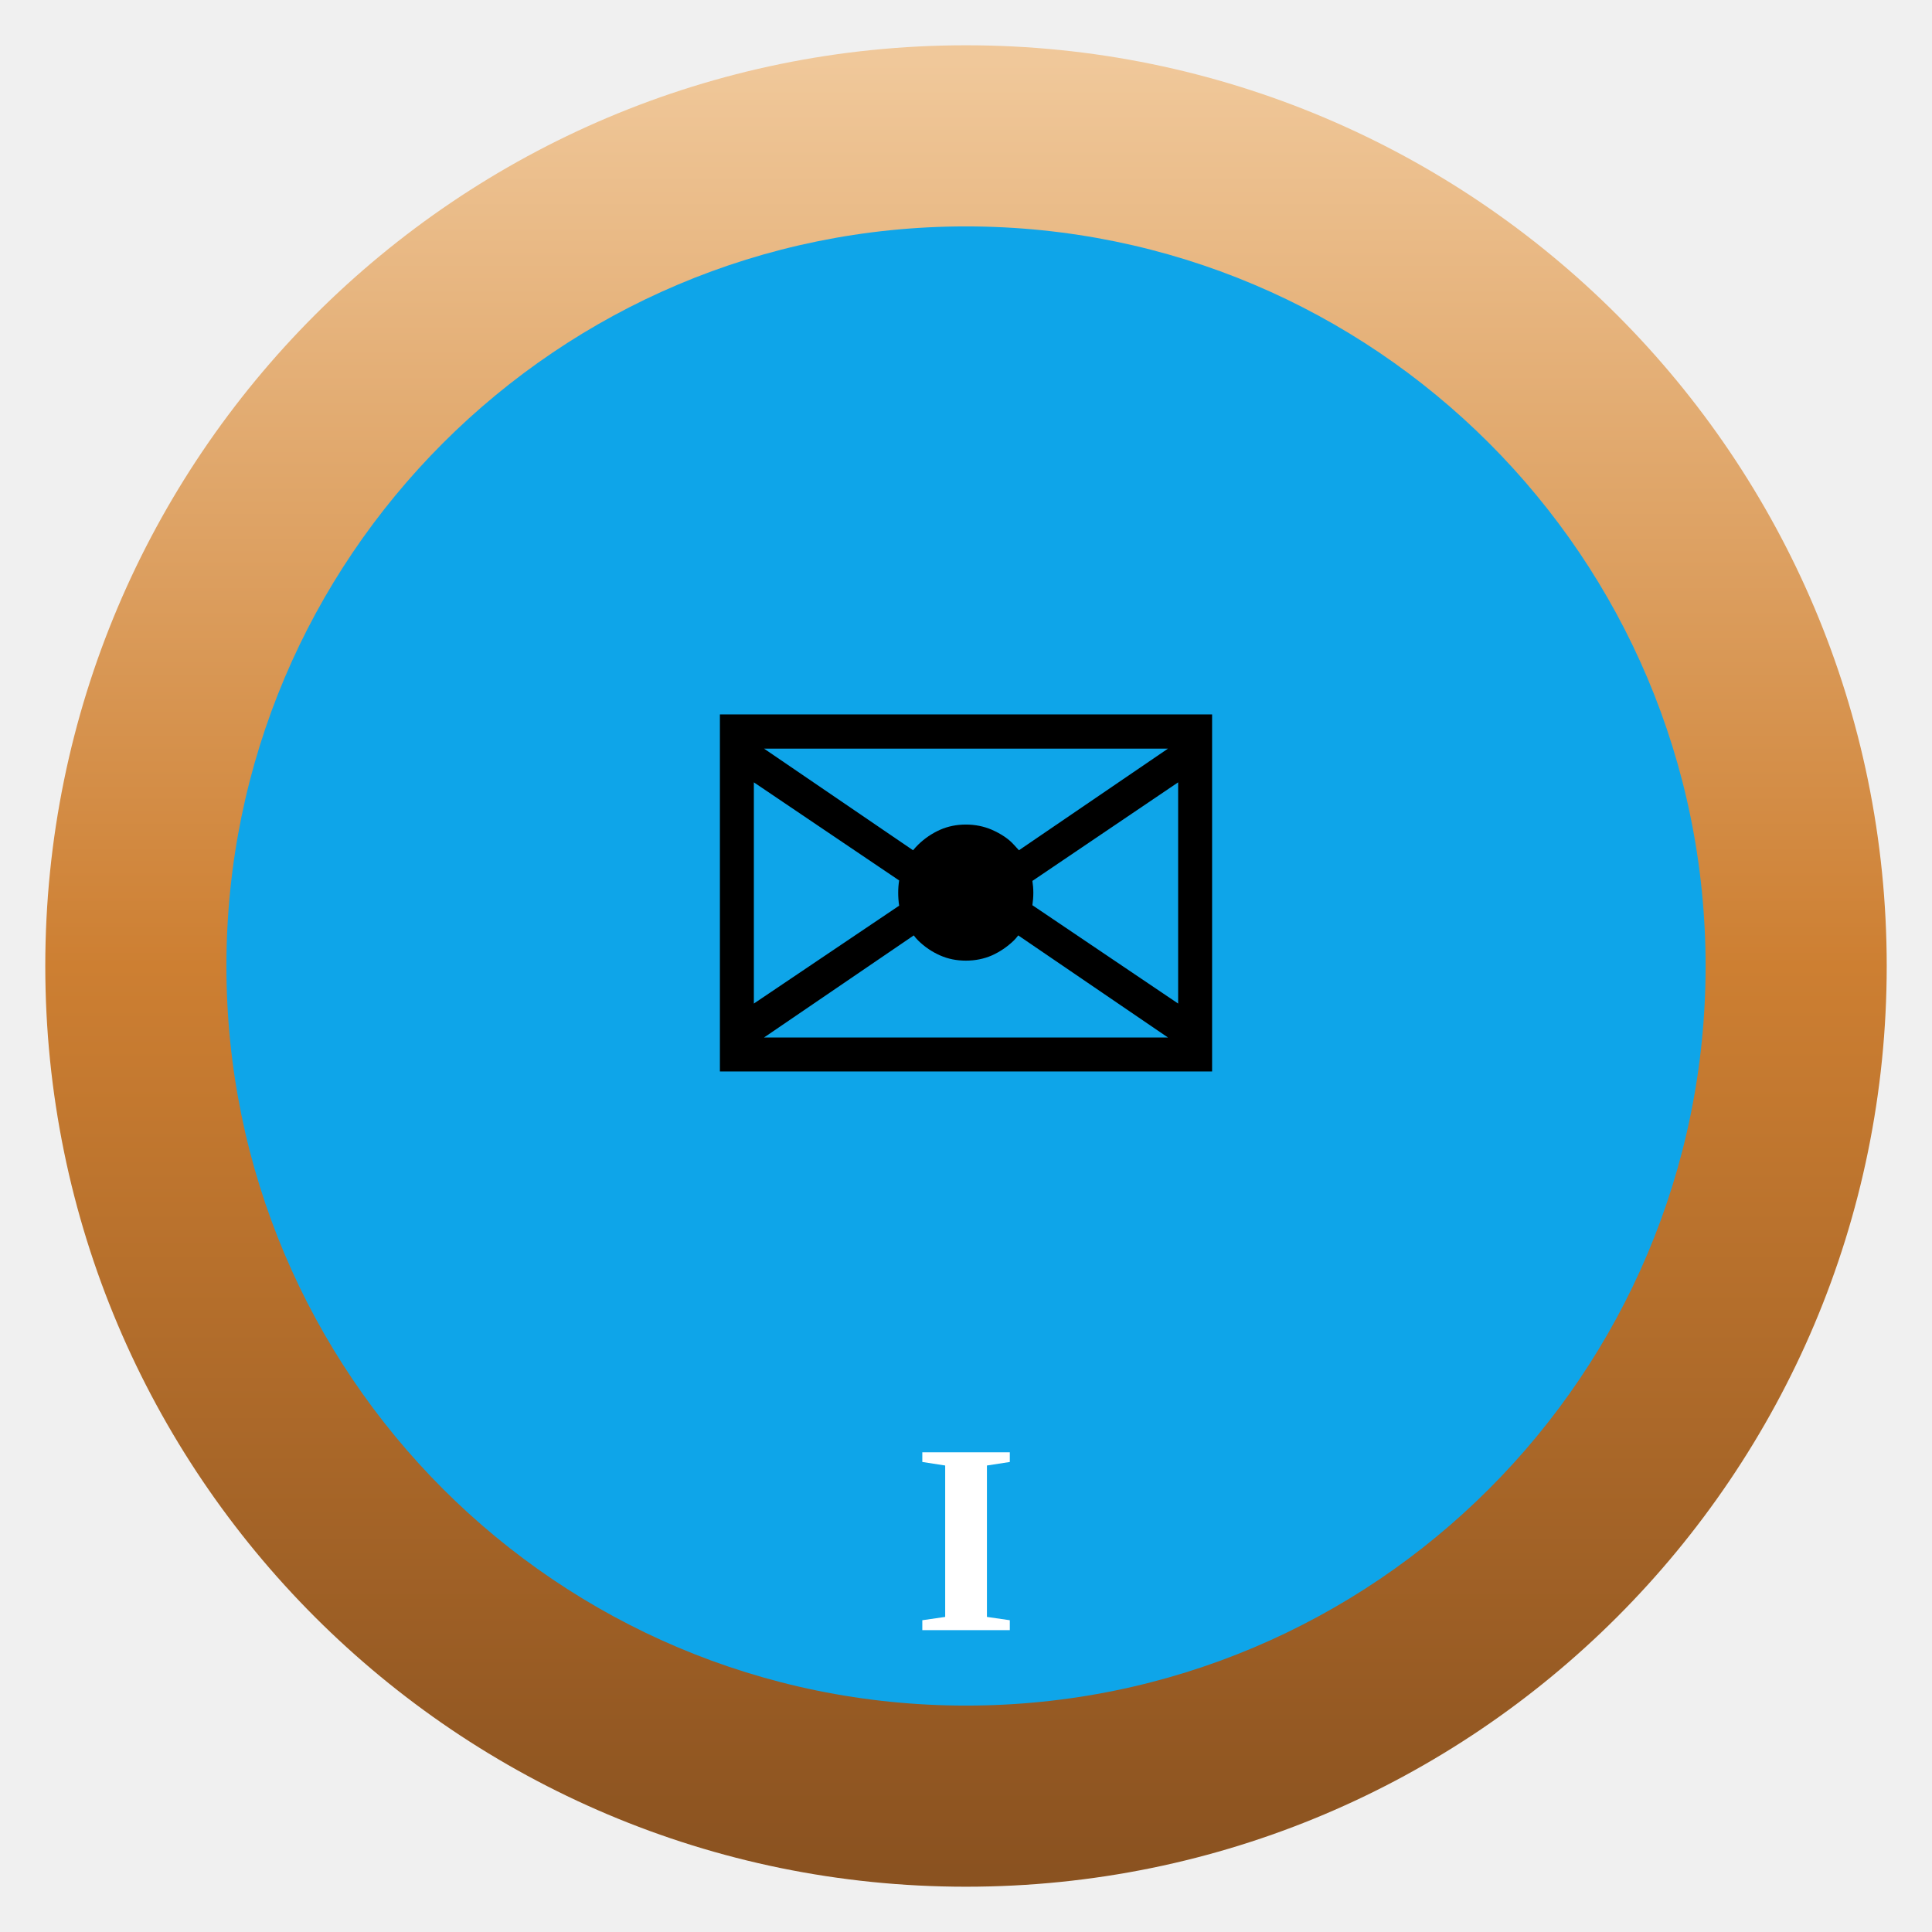
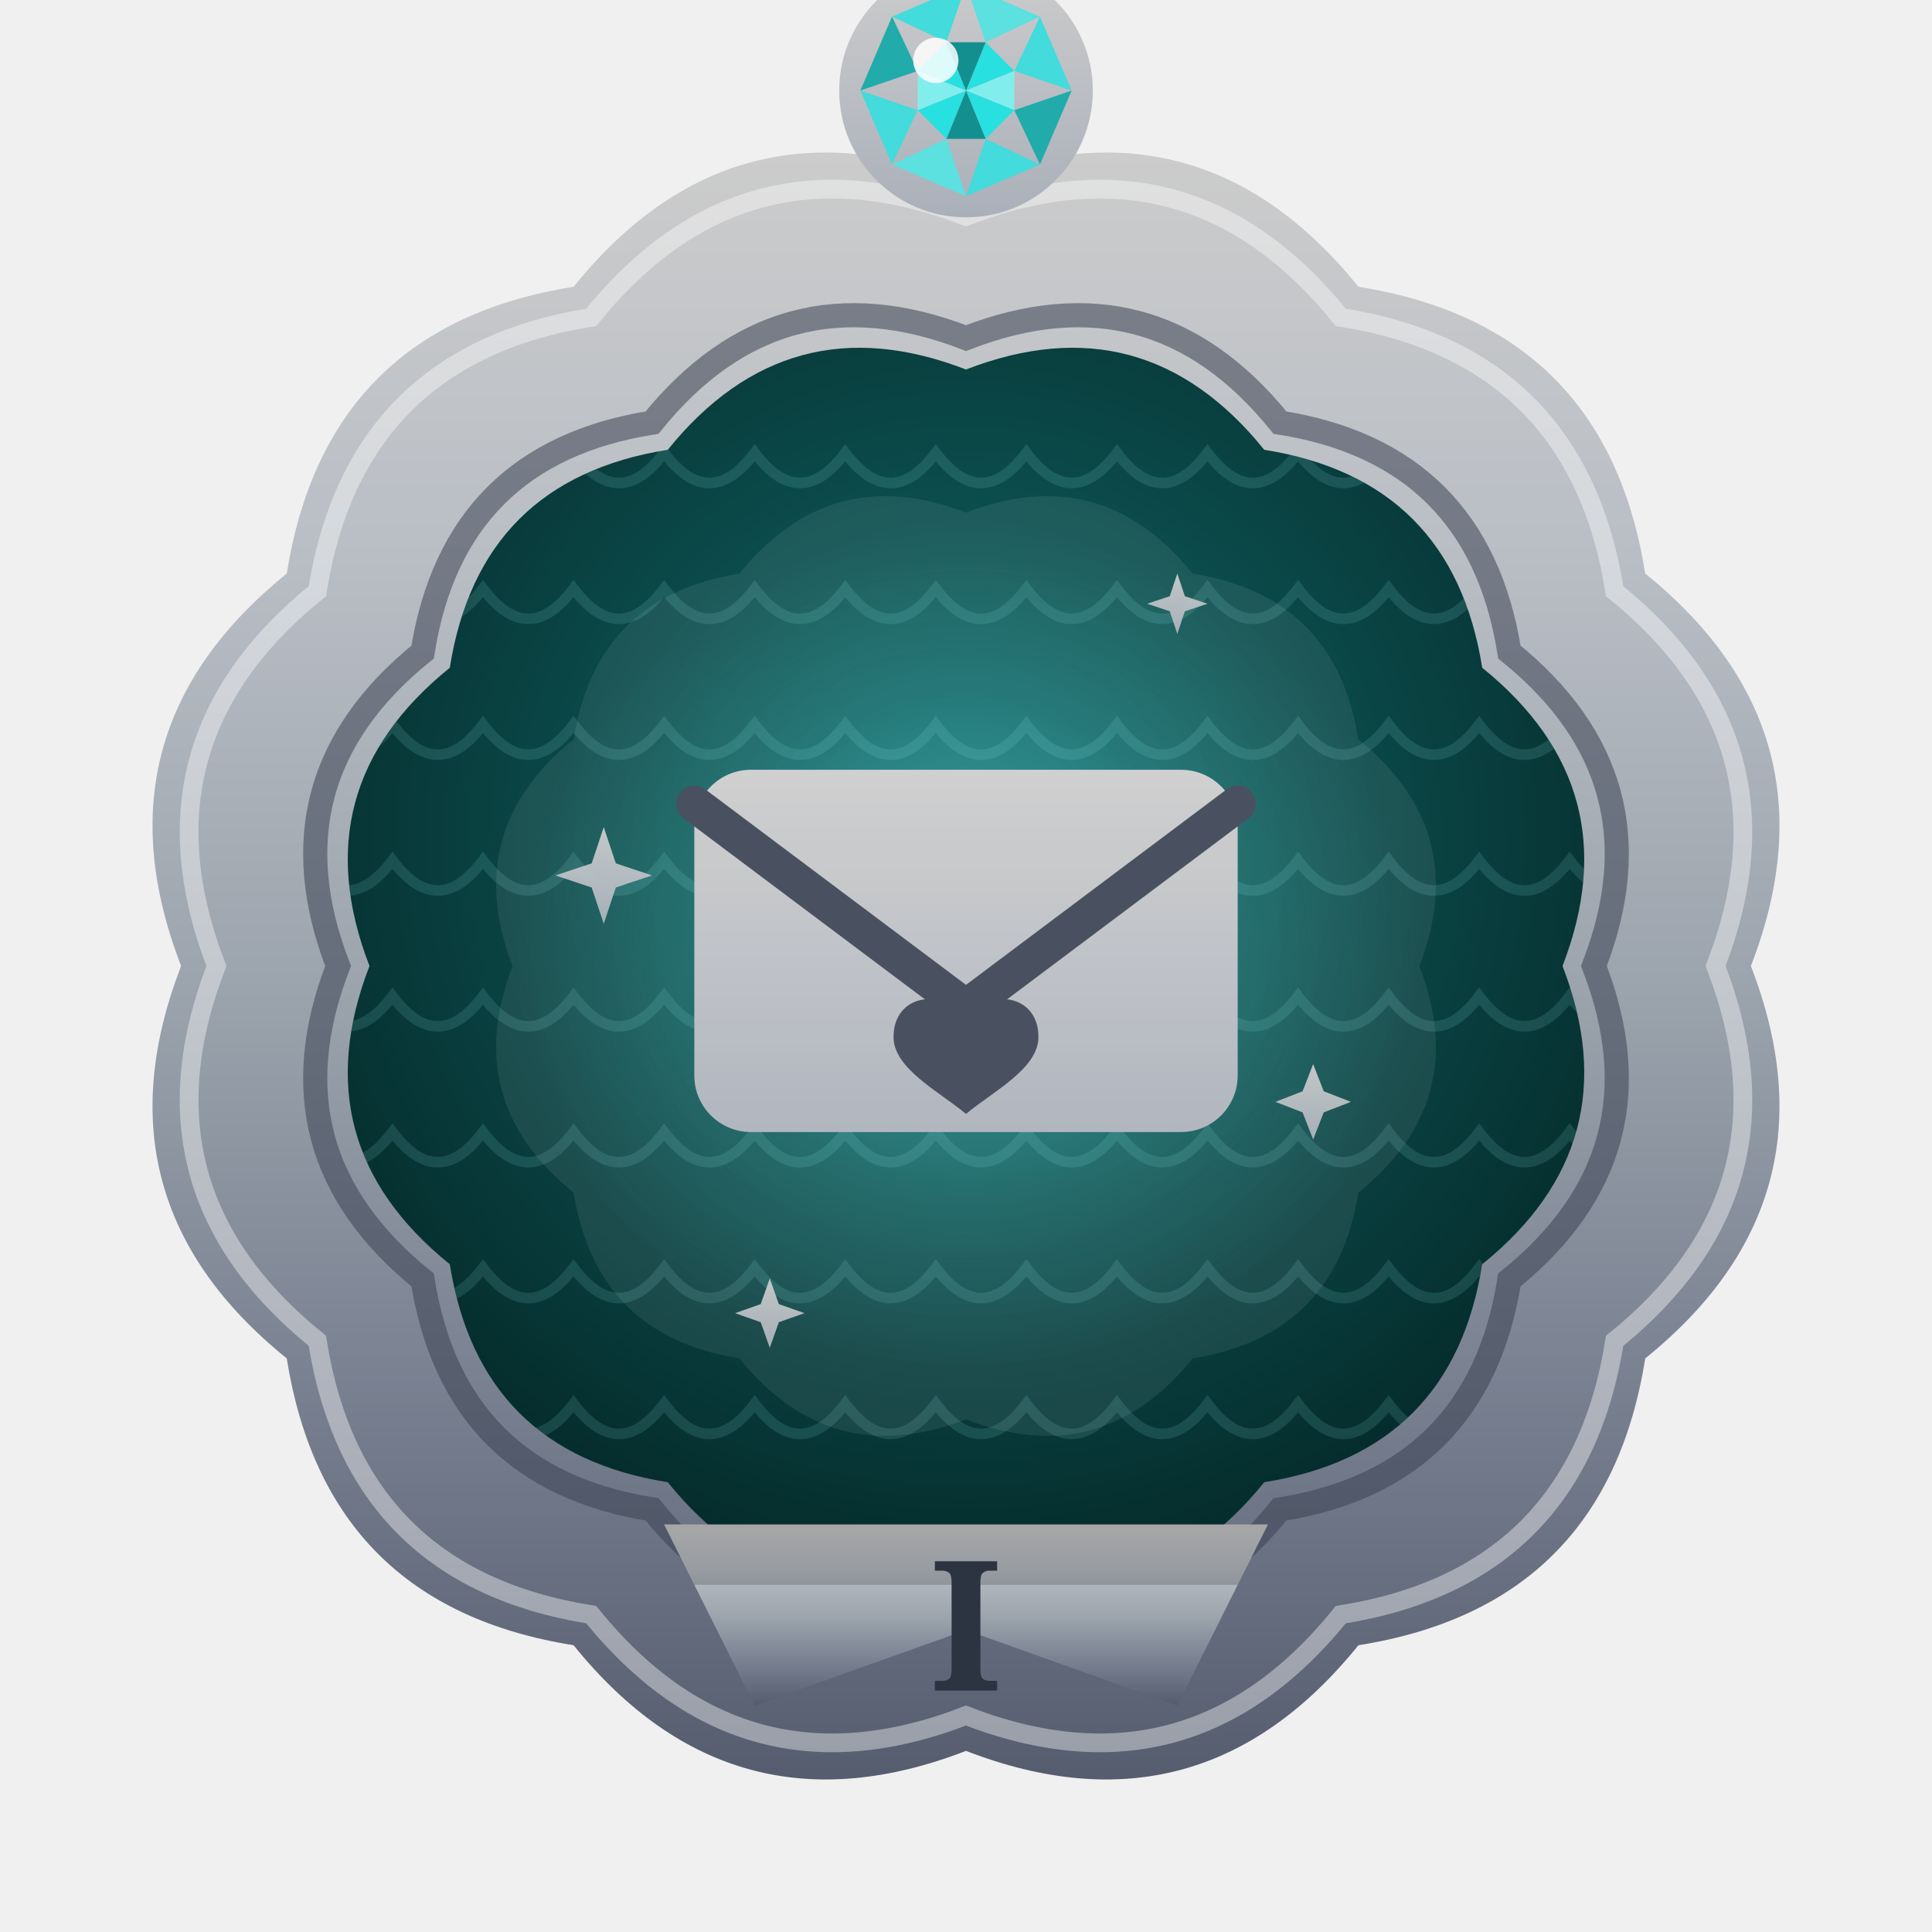
<svg xmlns="http://www.w3.org/2000/svg" viewBox="0 0 128 128">
  <defs>
-     <linearGradient id="metal" x1="0" y1="0" x2="0" y2="1">
-       <stop offset="0" stop-color="#f0c89a" />
-       <stop offset="0.5" stop-color="#cd7f32" />
-       <stop offset="1" stop-color="#8a5220" />
+     <linearGradient id="ringg" x1="0" y1="0" x2="0" y2="1">
+       <stop offset="0.000" stop-color="#cccccc" />
+       <stop offset="0.250" stop-color="#b9bec5" />
+       <stop offset="0.500" stop-color="#9da5ae" />
+       <stop offset="0.750" stop-color="#7a8292" />
+       <stop offset="1.000" stop-color="#545c6e" />
    </linearGradient>
+     <linearGradient id="gg" x1="0" y1="0" x2="0" y2="1">
+       <stop offset="0.000" stop-color="#cccccc" />
+       <stop offset="1.000" stop-color="#aab0ba" />
+     </linearGradient>
+     <radialGradient id="enamel" cx="0.5" cy="0.4" r="0.72">
+       <stop offset="0.000" stop-color="#0e6a6a" />
+       <stop offset="0.500" stop-color="#0a4444" />
+       <stop offset="1.000" stop-color="#031f1f" />
+     </radialGradient>
+     <radialGradient id="glow" cx="0.5" cy="0.5" r="0.5">
+       <stop offset="0" stop-color="hsl(180 85% 72%)" stop-opacity=".38" />
+       <stop offset="0.6" stop-color="hsl(180 80% 60%)" stop-opacity=".12" />
+       <stop offset="1" stop-color="hsl(180 80% 60%)" stop-opacity="0" />
+     </radialGradient>
+     <clipPath id="en-mailing-list-1">
+       <path d="M64.0 12.0Q79.5 6.0 90.0 19.0Q106.4 21.6 109.0 38.0Q122.0 48.5 116.0 64.0Q122.0 79.5 109.0 90.0Q106.4 106.4 90.0 109.0Q79.5 122.0 64.0 116.0Q48.5 122.0 38.0 109.0Q21.6 106.4 19.0 90.0Q6.0 79.5 12.0 64.0Q6.0 48.5 19.0 38.0Q21.6 21.6 38.0 19.0Q48.5 6.0 64.0 12.0Z" transform="translate(64 64) scale(0.76) translate(-64 -64)" />
+     </clipPath>
  </defs>
-   <circle cx="64" cy="64" r="61" fill="url(#metal)" />
-   <circle cx="64" cy="64" r="49" fill="#0ea5e9" />
-   <text x="64" y="60" font-size="46" text-anchor="middle" dominant-baseline="central">✉️</text>
-   <text x="64" y="108" font-size="18" font-weight="bold" fill="#fff" text-anchor="middle">I</text>
+   <path d="M64.0 12.0Q79.5 6.0 90.0 19.0Q106.4 21.6 109.0 38.0Q122.0 48.5 116.0 64.0Q122.0 79.5 109.0 90.0Q106.4 106.4 90.0 109.0Q79.5 122.0 64.0 116.0Q48.5 122.0 38.0 109.0Q21.6 106.4 19.0 90.0Q6.0 79.5 12.0 64.0Q6.0 48.5 19.0 38.0Q21.6 21.6 38.0 19.0Q48.5 6.0 64.0 12.0Z" fill="url(#ringg)" />
+   <path d="M64.0 12.0Q79.5 6.0 90.0 19.0Q106.4 21.6 109.0 38.0Q122.0 48.5 116.0 64.0Q122.0 79.5 109.0 90.0Q106.4 106.4 90.0 109.0Q79.5 122.0 64.0 116.0Q48.5 122.0 38.0 109.0Q21.6 106.4 19.0 90.0Q6.0 79.5 12.0 64.0Q6.0 48.5 19.0 38.0Q21.6 21.6 38.0 19.0Q48.5 6.0 64.0 12.0Z" fill="none" stroke="#ffffff" stroke-opacity=".4" stroke-width="1.3" transform="translate(64 64) scale(0.955) translate(-64 -64)" />
+   <path d="M64.0 12.0Q79.5 6.0 90.0 19.0Q106.4 21.6 109.0 38.0Q122.0 48.5 116.0 64.0Q122.0 79.5 109.0 90.0Q106.4 106.4 90.0 109.0Q79.5 122.0 64.0 116.0Q48.5 122.0 38.0 109.0Q21.6 106.4 19.0 90.0Q6.0 79.5 12.0 64.0Q6.0 48.5 19.0 38.0Q21.6 21.6 38.0 19.0Q48.5 6.0 64.0 12.0Z" fill="none" stroke="#3a4252" stroke-opacity=".55" stroke-width="2" transform="translate(64 64) scale(0.8) translate(-64 -64)" />
+   <path d="M64.0 12.0Q79.5 6.0 90.0 19.0Q106.4 21.6 109.0 38.0Q122.0 48.5 116.0 64.0Q122.0 79.5 109.0 90.0Q106.4 106.4 90.0 109.0Q79.5 122.0 64.0 116.0Q48.5 122.0 38.0 109.0Q21.6 106.4 19.0 90.0Q6.0 79.5 12.0 64.0Q6.0 48.5 19.0 38.0Q21.6 21.6 38.0 19.0Q48.5 6.0 64.0 12.0Z" transform="translate(64 64) scale(0.76) translate(-64 -64)" fill="url(#enamel)" />
+   <g clip-path="url(#en-mailing-list-1)">
+     <path d="M20 30 Q 23 34 26 30 Q 29 34 32 30 Q 35 34 38 30 Q 41 34 44 30 Q 47 34 50 30 Q 53 34 56 30 Q 59 34 62 30 Q 65 34 68 30 Q 71 34 74 30 Q 77 34 80 30 Q 83 34 86 30 Q 89 34 92 30 Q 95 34 98 30 Q 101 34 104 30 Q 107 34 110 30" stroke="hsl(180 65% 74%)" stroke-opacity="0.14" stroke-width="0.7" fill="none" />
+     <path d="M20 39 Q 23 43 26 39 Q 29 43 32 39 Q 35 43 38 39 Q 41 43 44 39 Q 47 43 50 39 Q 53 43 56 39 Q 59 43 62 39 Q 65 43 68 39 Q 71 43 74 39 Q 77 43 80 39 Q 83 43 86 39 Q 89 43 92 39 Q 95 43 98 39 Q 101 43 104 39 Q 107 43 110 39" stroke="hsl(180 65% 74%)" stroke-opacity="0.14" stroke-width="0.7" fill="none" />
+     <path d="M20 48 Q 23 52 26 48 Q 29 52 32 48 Q 35 52 38 48 Q 41 52 44 48 Q 47 52 50 48 Q 53 52 56 48 Q 59 52 62 48 Q 65 52 68 48 Q 71 52 74 48 Q 77 52 80 48 Q 83 52 86 48 Q 89 52 92 48 Q 95 52 98 48 Q 101 52 104 48 Q 107 52 110 48" stroke="hsl(180 65% 74%)" stroke-opacity="0.14" stroke-width="0.7" fill="none" />
+     <path d="M20 57 Q 23 61 26 57 Q 29 61 32 57 Q 35 61 38 57 Q 41 61 44 57 Q 47 61 50 57 Q 53 61 56 57 Q 59 61 62 57 Q 65 61 68 57 Q 71 61 74 57 Q 77 61 80 57 Q 83 61 86 57 Q 89 61 92 57 Q 95 61 98 57 Q 101 61 104 57 Q 107 61 110 57" stroke="hsl(180 65% 74%)" stroke-opacity="0.14" stroke-width="0.7" fill="none" />
+     <path d="M20 66 Q 23 70 26 66 Q 29 70 32 66 Q 35 70 38 66 Q 41 70 44 66 Q 47 70 50 66 Q 53 70 56 66 Q 59 70 62 66 Q 65 70 68 66 Q 71 70 74 66 Q 77 70 80 66 Q 83 70 86 66 Q 89 70 92 66 Q 95 70 98 66 Q 101 70 104 66 Q 107 70 110 66" stroke="hsl(180 65% 74%)" stroke-opacity="0.14" stroke-width="0.7" fill="none" />
+     <path d="M20 75 Q 23 79 26 75 Q 29 79 32 75 Q 35 79 38 75 Q 41 79 44 75 Q 47 79 50 75 Q 53 79 56 75 Q 59 79 62 75 Q 65 79 68 75 Q 71 79 74 75 Q 77 79 80 75 Q 83 79 86 75 Q 89 79 92 75 Q 95 79 98 75 Q 101 79 104 75 Q 107 79 110 75" stroke="hsl(180 65% 74%)" stroke-opacity="0.14" stroke-width="0.7" fill="none" />
+     <path d="M20 84 Q 23 88 26 84 Q 29 88 32 84 Q 35 88 38 84 Q 41 88 44 84 Q 47 88 50 84 Q 53 88 56 84 Q 59 88 62 84 Q 65 88 68 84 Q 71 88 74 84 Q 77 88 80 84 Q 83 88 86 84 Q 89 88 92 84 Q 95 88 98 84 Q 101 88 104 84 Q 107 88 110 84" stroke="hsl(180 65% 74%)" stroke-opacity="0.14" stroke-width="0.7" fill="none" />
+     <path d="M20 93 Q 23 97 26 93 Q 29 97 32 93 Q 35 97 38 93 Q 41 97 44 93 Q 47 97 50 93 Q 53 97 56 93 Q 59 97 62 93 Q 65 97 68 93 Q 71 97 74 93 Q 77 97 80 93 Q 83 97 86 93 Q 89 97 92 93 Q 95 97 98 93 Q 101 97 104 93 Q 107 97 110 93" stroke="hsl(180 65% 74%)" stroke-opacity="0.14" stroke-width="0.7" fill="none" />
+     <ellipse cx="64" cy="63" rx="30" ry="28" fill="url(#glow)" />
+   </g>
+   <g transform="translate(64 63) scale(1.5)" stroke-linejoin="round" stroke-linecap="round">
+     <rect x="-12" y="-8" width="24" height="16" rx="2.5" fill="url(#gg)" />
+     <path d="M-12 -6.5 L0 2.5 L12 -6.5" stroke="#3a4252" stroke-width="1.6" fill="none" stroke-linejoin="round" />
+     <path d="M0 3 C-1 1.6 -3.2 1.9 -3.2 3.8 C-3.2 5.2 -1.2 6.2 0 7.2 C1.2 6.2 3.2 5.2 3.2 3.8 C3.2 1.9 1 1.6 0 3 Z" fill="#3a4252" />
+   </g>
+   <g clip-path="url(#en-mailing-list-1)" opacity=".92">
+     <path d="M40.0 54.8 L40.8 57.2 L43.2 58.0 L40.8 58.8 L40.0 61.2 L39.2 58.8 L36.8 58.0 L39.2 57.2 Z" fill="url(#gg)" />
+     <path d="M87.0 70.5 L87.7 72.3 L89.5 73.0 L87.7 73.7 L87.0 75.5 L86.3 73.7 L84.5 73.0 L86.3 72.3 Z" fill="url(#gg)" />
+     <path d="M78.0 38.0 L78.5 39.5 L80.0 40.0 L78.5 40.5 L78.0 42.0 L77.5 40.5 L76.0 40.0 L77.5 39.5 Z" fill="url(#gg)" />
+     <path d="M51.0 84.7 L51.6 86.4 L53.3 87.0 L51.6 87.6 L51.0 89.3 L50.4 87.6 L48.7 87.0 L50.4 86.4 Z" fill="url(#gg)" />
+   </g>
+   <path d="M64.0 12.0Q79.5 6.0 90.0 19.0Q106.4 21.6 109.0 38.0Q122.0 48.5 116.0 64.0Q122.0 79.5 109.0 90.0Q106.4 106.4 90.0 109.0Q79.5 122.0 64.0 116.0Q48.5 122.0 38.0 109.0Q21.6 106.4 19.0 90.0Q6.0 79.5 12.0 64.0Q6.0 48.5 19.0 38.0Q21.6 21.6 38.0 19.0Q48.5 6.0 64.0 12.0Z" transform="translate(64 64) scale(0.76) translate(-64 -64)" fill="#ffffff" fill-opacity=".08" clip-path="url(#en-mailing-list-1)" />
+   <circle cx="64.0" cy="6.0" r="8.4" fill="url(#gg)" />
+   <polygon points="64.0 -1.0 68.9 1.1 65.3 2.8" fill="hsl(180 68% 62%)" />
+   <polygon points="68.9 1.1 71.0 6.0 67.2 4.7" fill="hsl(180 68% 56%)" />
+   <polygon points="71.0 6.0 68.9 10.9 67.2 7.3" fill="hsl(180 68% 40%)" />
+   <polygon points="68.9 10.9 64.0 13.0 65.3 9.2" fill="hsl(180 68% 56%)" />
+   <polygon points="64.0 13.0 59.1 10.9 62.7 9.2" fill="hsl(180 68% 62%)" />
+   <polygon points="59.1 10.9 57.0 6.0 60.8 7.3" fill="hsl(180 68% 56%)" />
+   <polygon points="57.0 6.0 59.1 1.1 60.8 4.7" fill="hsl(180 68% 40%)" />
+   <polygon points="59.1 1.1 64.0 -1.0 62.7 2.8" fill="hsl(180 68% 56%)" />
+   <polygon points="65.3 2.8 67.2 4.7 64.0,6.0" fill="hsl(180 75% 52%)" />
+   <polygon points="67.2 4.7 67.2 7.3 64.0,6.0" fill="hsl(180 75% 72%)" />
+   <polygon points="67.2 7.3 65.3 9.2 64.0,6.0" fill="hsl(180 75% 52%)" />
+   <polygon points="65.3 9.2 62.7 9.2 64.0,6.0" fill="hsl(180 75% 32%)" />
+   <polygon points="62.7 9.2 60.8 7.3 64.0,6.0" fill="hsl(180 75% 52%)" />
+   <polygon points="60.8 7.3 60.8 4.7 64.0,6.0" fill="hsl(180 75% 72%)" />
+   <polygon points="60.8 4.7 62.7 2.8 64.0,6.0" fill="hsl(180 75% 52%)" />
+   <polygon points="62.7 2.8 65.3 2.8 64.0,6.0" fill="hsl(180 75% 32%)" />
+   <circle cx="62.0" cy="4.0" r="1.5" fill="#fff" fill-opacity=".85" />
+   <path d="M44 101 h40 l-6 12 -14 -5 -14 5 Z" fill="url(#ringg)" />
+   <path d="M44 101 h40 l-2 4 h-36 Z" fill="#000" fill-opacity=".18" />
+   <text x="64" y="112" text-anchor="middle" font-size="12" font-weight="700" font-family="Georgia,serif" fill="#2c3442">I</text>
</svg>
